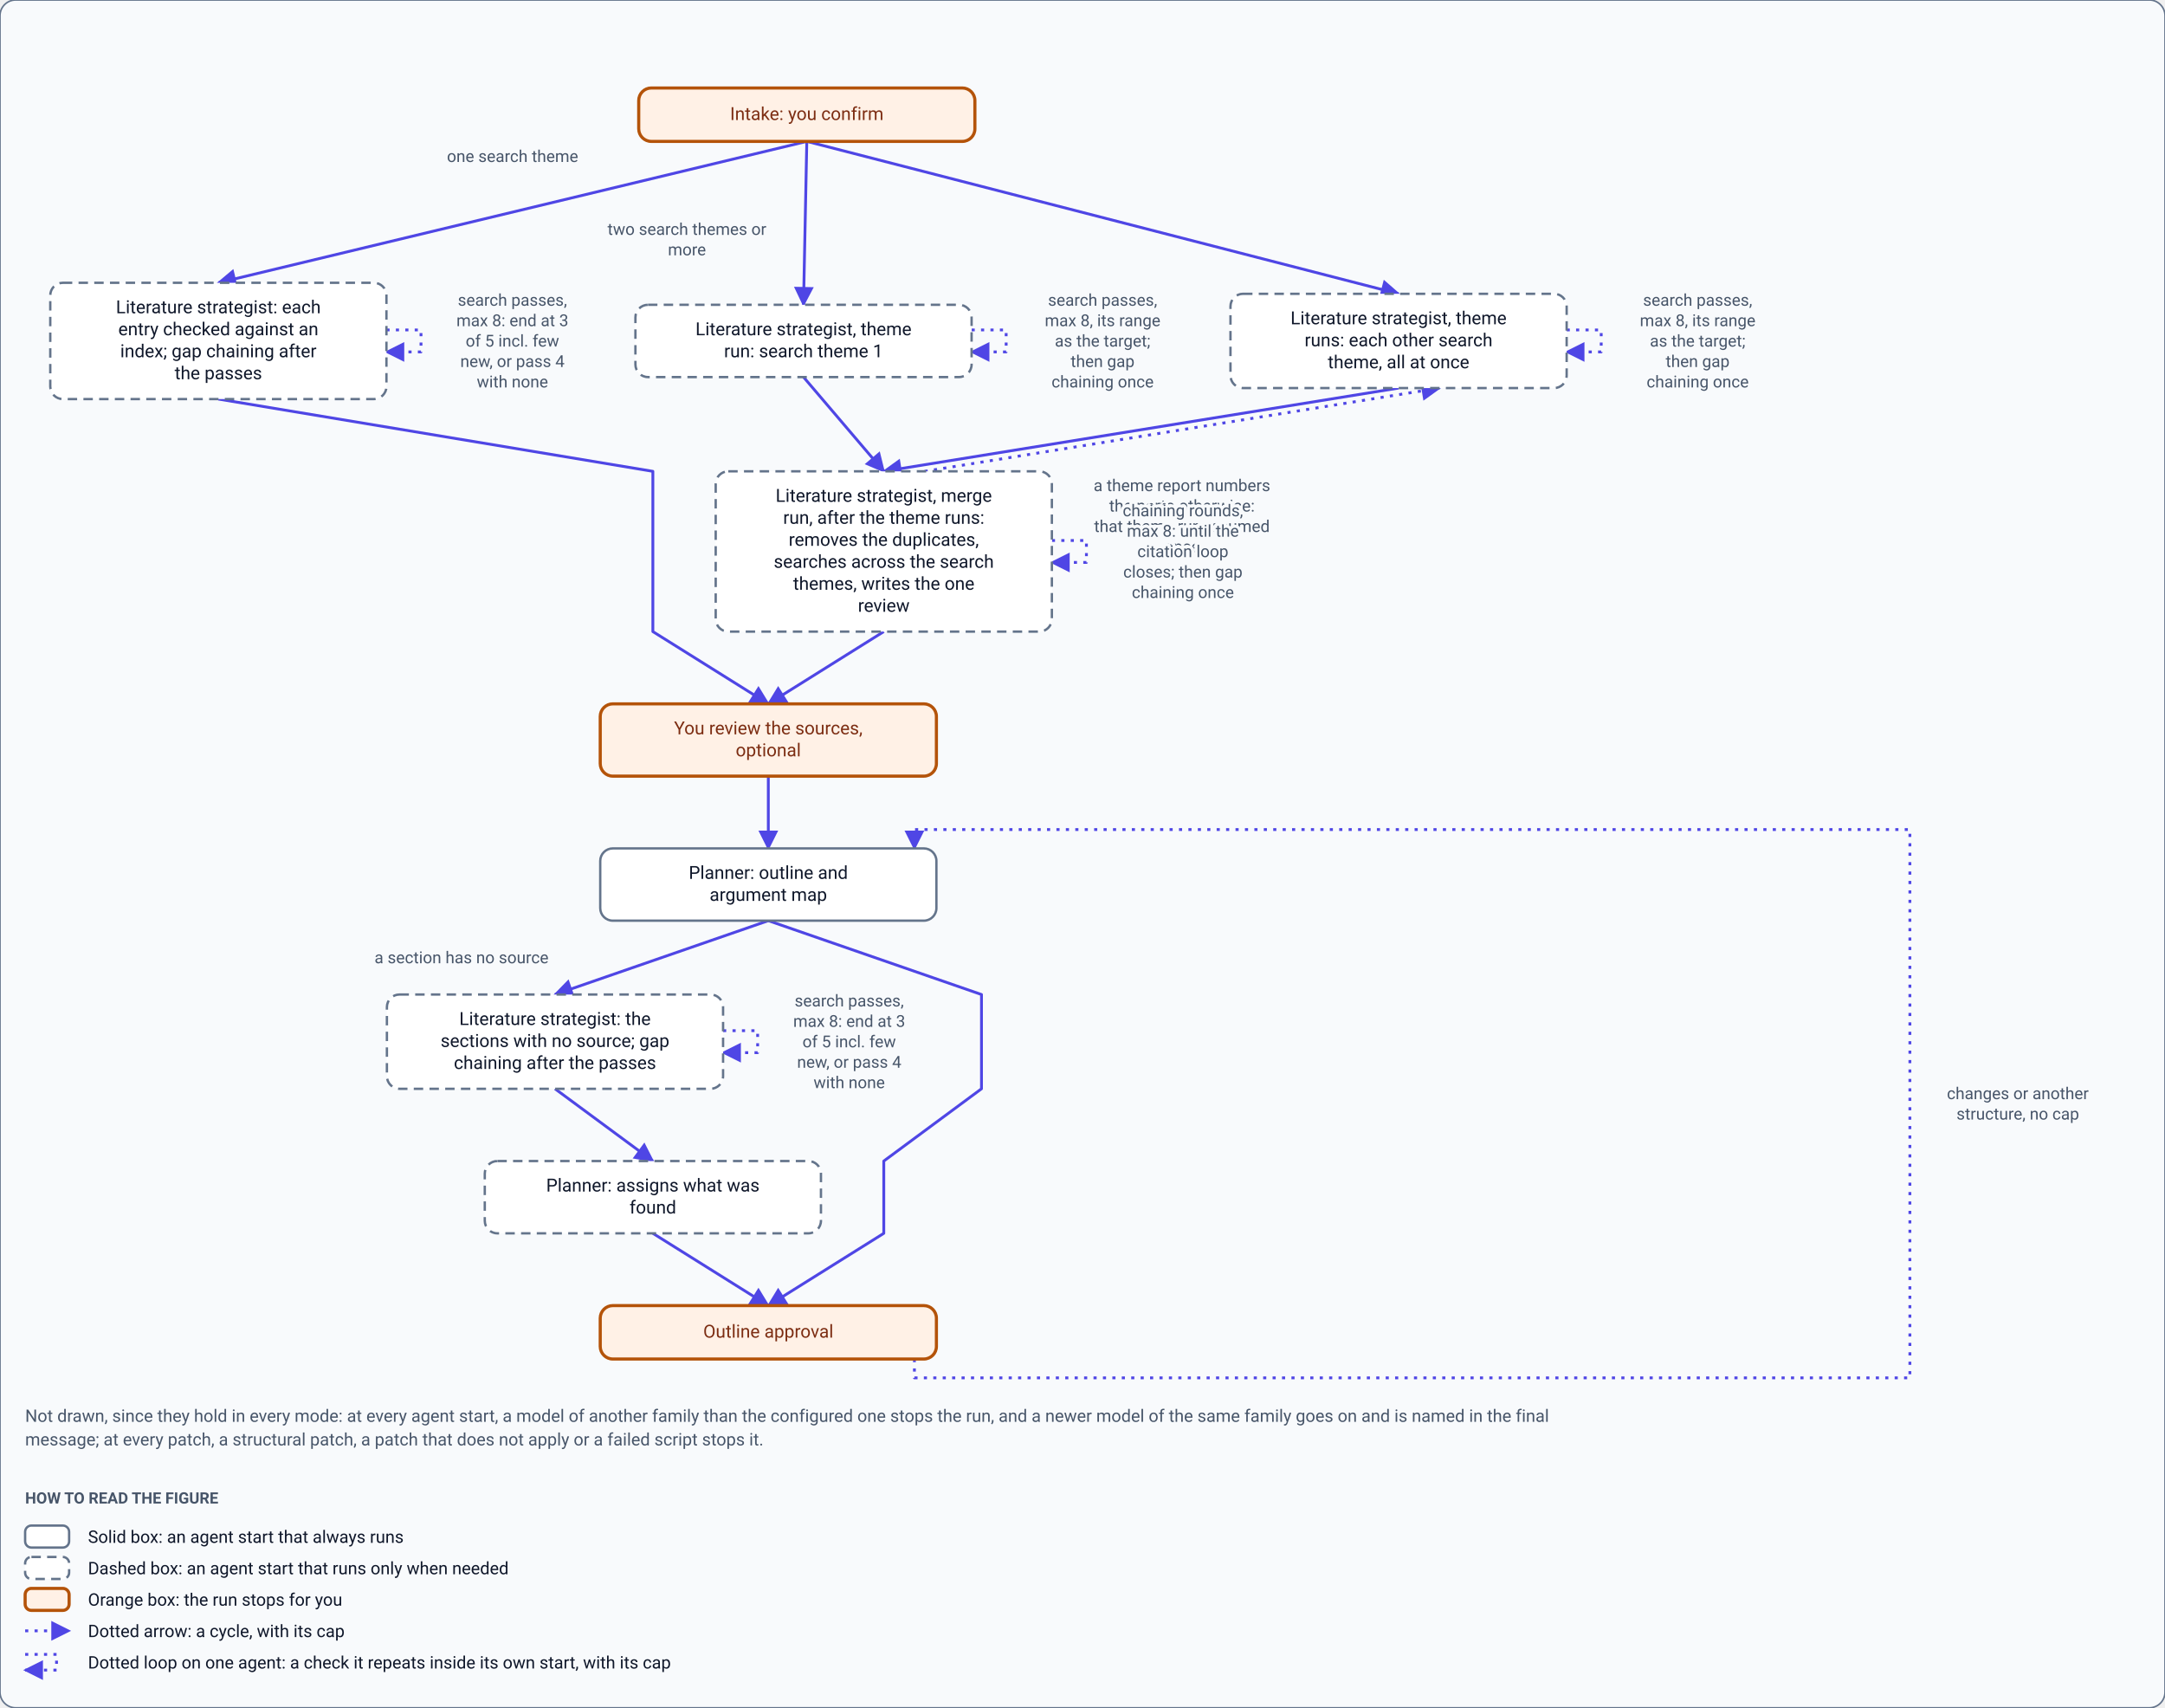
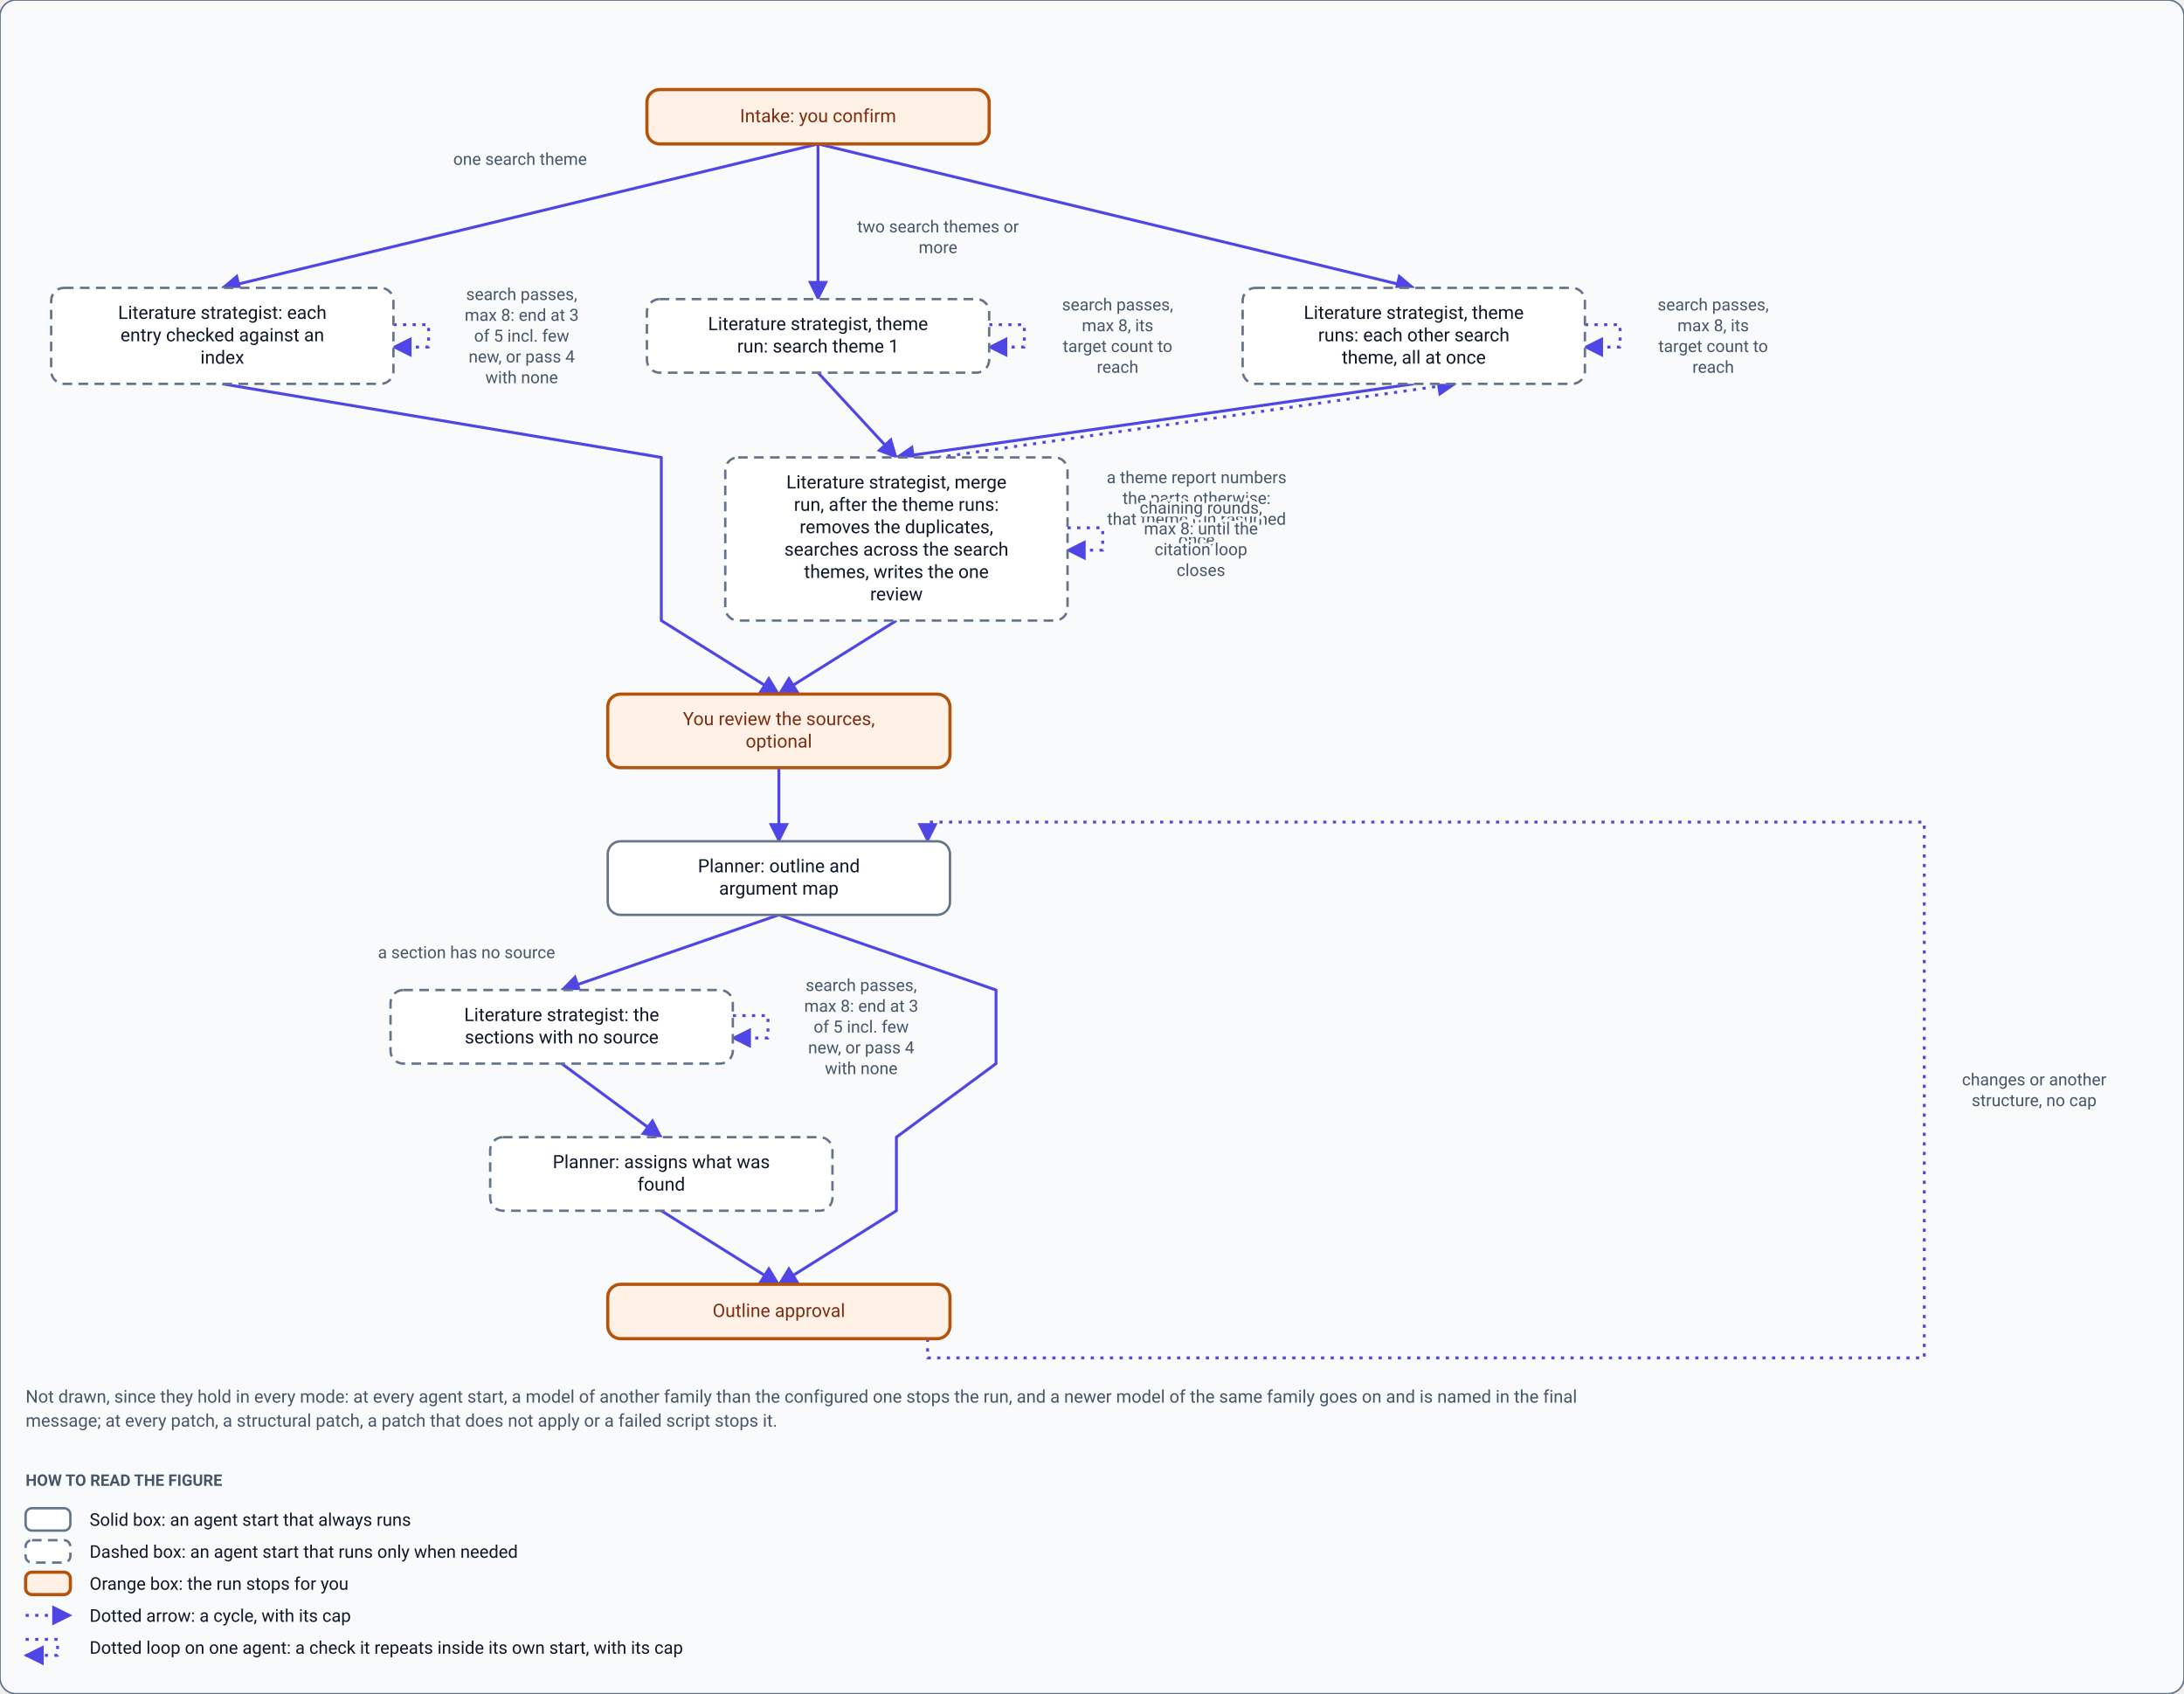
- <svg xmlns="http://www.w3.org/2000/svg" viewBox="0 0 1378.2 1087" width="1378.2" height="1087" role="img" aria-label="The outline-only mode of the paper skill. Boxes: Intake: you confirm (stop); Literature strategist: each entry checked against an index; gap chaining after the passes (agent, only when needed); Literature strategist, theme run: search theme 1 (agent, only when needed); Literature strategist, theme runs: each other search theme, all at once (agent, only when needed); Literature strategist, merge run, after the theme runs: removes the duplicates, searches across the search themes, writes the one review (agent, only when needed); You review the sources, optional (stop); Planner: outline and argument map (agent); Literature strategist: the sections with no source; gap chaining after the passes (agent, only when needed); Planner: assigns what was found (agent, only when needed); Outline approval (stop).">
+ <svg xmlns="http://www.w3.org/2000/svg" viewBox="0 0 1365.6 1059" width="1365.6" height="1059" role="img" aria-label="The outline-only mode of the paper skill. Boxes: Intake: you confirm (stop); Literature strategist: each entry checked against an index (agent, only when needed); Literature strategist, theme run: search theme 1 (agent, only when needed); Literature strategist, theme runs: each other search theme, all at once (agent, only when needed); Literature strategist, merge run, after the theme runs: removes the duplicates, searches across the search themes, writes the one review (agent, only when needed); You review the sources, optional (stop); Planner: outline and argument map (agent); Literature strategist: the sections with no source (agent, only when needed); Planner: assigns what was found (agent, only when needed); Outline approval (stop).">
  <defs>
    <marker id="arrow" viewBox="0 0 10 10" refX="9" refY="5" markerWidth="7" markerHeight="7" orient="auto">
      <path d="M0,0 L10,5 L0,10 z" fill="#4f46e5" />
    </marker>
  </defs>
-   <rect x="0" y="0" width="1378.2" height="1087" rx="10" fill="#f8fafc" stroke="#64748b" />
-   <path d="M513.6,90 L139,180" fill="none" stroke="#4f46e5" stroke-width="1.8" marker-end="url(#arrow)" stroke-linejoin="round" />
-   <path d="M513.6,90 L511.5,194" fill="none" stroke="#4f46e5" stroke-width="1.8" marker-end="url(#arrow)" stroke-linejoin="round" />
-   <path d="M513.6,90 L890.3,187" fill="none" stroke="#4f46e5" stroke-width="1.8" marker-end="url(#arrow)" stroke-linejoin="round" />
-   <path d="M139,254 L415.6,300 L415.6,402 L489.1,448" fill="none" stroke="#4f46e5" stroke-width="1.8" marker-end="url(#arrow)" stroke-linejoin="round" />
-   <path d="M511.5,240 L562.6,300" fill="none" stroke="#4f46e5" stroke-width="1.8" marker-end="url(#arrow)" stroke-linejoin="round" />
-   <path d="M890.3,247 L562.6,300" fill="none" stroke="#4f46e5" stroke-width="1.8" marker-end="url(#arrow)" stroke-linejoin="round" />
-   <path d="M562.6,402 L489.1,448" fill="none" stroke="#4f46e5" stroke-width="1.8" marker-end="url(#arrow)" stroke-linejoin="round" />
-   <path d="M489.1,494 L489.1,540" fill="none" stroke="#4f46e5" stroke-width="1.8" marker-end="url(#arrow)" stroke-linejoin="round" />
-   <path d="M489.1,586 L353.3,633" fill="none" stroke="#4f46e5" stroke-width="1.8" marker-end="url(#arrow)" stroke-linejoin="round" />
-   <path d="M489.1,586 L624.8,633 L624.8,693 L562.6,739 L562.6,785 L489.1,831" fill="none" stroke="#4f46e5" stroke-width="1.8" marker-end="url(#arrow)" stroke-linejoin="round" />
-   <path d="M353.3,693 L415.6,739" fill="none" stroke="#4f46e5" stroke-width="1.8" marker-end="url(#arrow)" stroke-linejoin="round" />
-   <path d="M415.6,785 L489.1,831" fill="none" stroke="#4f46e5" stroke-width="1.8" marker-end="url(#arrow)" stroke-linejoin="round" />
-   <path d="M588.6,300 L916.3,247" fill="none" stroke="#4f46e5" stroke-width="1.8" stroke-dasharray="2 4" marker-end="url(#arrow)" stroke-linejoin="round" />
-   <path d="M582.1,865 L582.1,877 L1215.8,877 L1215.8,528 L582.1,528 L582.1,540" fill="none" stroke="#4f46e5" stroke-width="1.8" stroke-dasharray="2 4" marker-end="url(#arrow)" stroke-linejoin="round" />
-   <path d="M246,210 L268,210 L268,224 L246,224" fill="none" stroke="#4f46e5" stroke-width="1.8" stroke-dasharray="2 4" marker-end="url(#arrow)" stroke-linejoin="round" />
-   <path d="M618.5,210 L640.5,210 L640.5,224 L618.5,224" fill="none" stroke="#4f46e5" stroke-width="1.8" stroke-dasharray="2 4" marker-end="url(#arrow)" stroke-linejoin="round" />
-   <path d="M997.3,210 L1019.3,210 L1019.3,224 L997.3,224" fill="none" stroke="#4f46e5" stroke-width="1.8" stroke-dasharray="2 4" marker-end="url(#arrow)" stroke-linejoin="round" />
-   <path d="M669.6,344 L691.6,344 L691.6,358 L669.6,358" fill="none" stroke="#4f46e5" stroke-width="1.8" stroke-dasharray="2 4" marker-end="url(#arrow)" stroke-linejoin="round" />
-   <path d="M460.3,656 L482.3,656 L482.3,670 L460.3,670" fill="none" stroke="#4f46e5" stroke-width="1.8" stroke-dasharray="2 4" marker-end="url(#arrow)" stroke-linejoin="round" />
-   <rect x="406.6" y="56" width="214" height="34" rx="8" fill="#fff1e6" stroke="#b45309" stroke-width="2" />
-   <text x="513.6" y="76.4" font-family="ui-sans-serif, -apple-system, 'Segoe UI', Roboto, Helvetica, Arial, sans-serif" font-size="11.5" fill="#7c2d12" font-weight="400" text-anchor="middle">Intake: you confirm</text>
-   <rect x="32" y="180" width="214" height="74" rx="8" fill="#ffffff" stroke="#64748b" stroke-width="1.5" stroke-dasharray="6 4" />
+   <rect x="0" y="0" width="1365.6" height="1059" rx="10" fill="#f8fafc" stroke="#64748b" />
+   <path d="M511.5,90 L139,180" fill="none" stroke="#4f46e5" stroke-width="1.8" marker-end="url(#arrow)" stroke-linejoin="round" />
+   <path d="M511.5,90 L511.5,187" fill="none" stroke="#4f46e5" stroke-width="1.8" marker-end="url(#arrow)" stroke-linejoin="round" />
+   <path d="M511.5,90 L884,180" fill="none" stroke="#4f46e5" stroke-width="1.8" marker-end="url(#arrow)" stroke-linejoin="round" />
+   <path d="M139,240 L413.5,286 L413.5,388 L487,434" fill="none" stroke="#4f46e5" stroke-width="1.8" marker-end="url(#arrow)" stroke-linejoin="round" />
+   <path d="M511.5,233 L560.5,286" fill="none" stroke="#4f46e5" stroke-width="1.8" marker-end="url(#arrow)" stroke-linejoin="round" />
+   <path d="M884,240 L560.5,286" fill="none" stroke="#4f46e5" stroke-width="1.8" marker-end="url(#arrow)" stroke-linejoin="round" />
+   <path d="M560.5,388 L487,434" fill="none" stroke="#4f46e5" stroke-width="1.8" marker-end="url(#arrow)" stroke-linejoin="round" />
+   <path d="M487,480 L487,526" fill="none" stroke="#4f46e5" stroke-width="1.8" marker-end="url(#arrow)" stroke-linejoin="round" />
+   <path d="M487,572 L351.2,619" fill="none" stroke="#4f46e5" stroke-width="1.8" marker-end="url(#arrow)" stroke-linejoin="round" />
+   <path d="M487,572 L622.8,619 L622.8,665 L560.5,711 L560.5,757 L487,803" fill="none" stroke="#4f46e5" stroke-width="1.8" marker-end="url(#arrow)" stroke-linejoin="round" />
+   <path d="M351.2,665 L413.5,711" fill="none" stroke="#4f46e5" stroke-width="1.8" marker-end="url(#arrow)" stroke-linejoin="round" />
+   <path d="M413.5,757 L487,803" fill="none" stroke="#4f46e5" stroke-width="1.8" marker-end="url(#arrow)" stroke-linejoin="round" />
+   <path d="M586.5,286 L910,240" fill="none" stroke="#4f46e5" stroke-width="1.8" stroke-dasharray="2 4" marker-end="url(#arrow)" stroke-linejoin="round" />
+   <path d="M580,837 L580,849 L1203.2,849 L1203.2,514 L580,514 L580,526" fill="none" stroke="#4f46e5" stroke-width="1.8" stroke-dasharray="2 4" marker-end="url(#arrow)" stroke-linejoin="round" />
+   <path d="M246,203 L268,203 L268,217 L246,217" fill="none" stroke="#4f46e5" stroke-width="1.8" stroke-dasharray="2 4" marker-end="url(#arrow)" stroke-linejoin="round" />
+   <path d="M618.5,203 L640.5,203 L640.5,217 L618.5,217" fill="none" stroke="#4f46e5" stroke-width="1.8" stroke-dasharray="2 4" marker-end="url(#arrow)" stroke-linejoin="round" />
+   <path d="M991,203 L1013,203 L1013,217 L991,217" fill="none" stroke="#4f46e5" stroke-width="1.8" stroke-dasharray="2 4" marker-end="url(#arrow)" stroke-linejoin="round" />
+   <path d="M667.5,330 L689.5,330 L689.5,344 L667.5,344" fill="none" stroke="#4f46e5" stroke-width="1.8" stroke-dasharray="2 4" marker-end="url(#arrow)" stroke-linejoin="round" />
+   <path d="M458.2,635 L480.2,635 L480.2,649 L458.2,649" fill="none" stroke="#4f46e5" stroke-width="1.8" stroke-dasharray="2 4" marker-end="url(#arrow)" stroke-linejoin="round" />
+   <rect x="404.5" y="56" width="214" height="34" rx="8" fill="#fff1e6" stroke="#b45309" stroke-width="2" />
+   <text x="511.5" y="76.4" font-family="ui-sans-serif, -apple-system, 'Segoe UI', Roboto, Helvetica, Arial, sans-serif" font-size="11.5" fill="#7c2d12" font-weight="400" text-anchor="middle">Intake: you confirm</text>
+   <rect x="32" y="180" width="214" height="60" rx="8" fill="#ffffff" stroke="#64748b" stroke-width="1.5" stroke-dasharray="6 4" />
  <text x="139" y="199.4" font-family="ui-sans-serif, -apple-system, 'Segoe UI', Roboto, Helvetica, Arial, sans-serif" font-size="11.5" fill="#0f172a" font-weight="400" text-anchor="middle">Literature strategist: each</text>
  <text x="139" y="213.4" font-family="ui-sans-serif, -apple-system, 'Segoe UI', Roboto, Helvetica, Arial, sans-serif" font-size="11.5" fill="#0f172a" font-weight="400" text-anchor="middle">entry checked against an</text>
-   <text x="139" y="227.4" font-family="ui-sans-serif, -apple-system, 'Segoe UI', Roboto, Helvetica, Arial, sans-serif" font-size="11.5" fill="#0f172a" font-weight="400" text-anchor="middle">index; gap chaining after</text>
-   <text x="139" y="241.4" font-family="ui-sans-serif, -apple-system, 'Segoe UI', Roboto, Helvetica, Arial, sans-serif" font-size="11.5" fill="#0f172a" font-weight="400" text-anchor="middle">the passes</text>
-   <rect x="404.5" y="194" width="214" height="46" rx="8" fill="#ffffff" stroke="#64748b" stroke-width="1.5" stroke-dasharray="6 4" />
-   <text x="511.5" y="213.4" font-family="ui-sans-serif, -apple-system, 'Segoe UI', Roboto, Helvetica, Arial, sans-serif" font-size="11.5" fill="#0f172a" font-weight="400" text-anchor="middle">Literature strategist, theme</text>
-   <text x="511.5" y="227.4" font-family="ui-sans-serif, -apple-system, 'Segoe UI', Roboto, Helvetica, Arial, sans-serif" font-size="11.5" fill="#0f172a" font-weight="400" text-anchor="middle">run: search theme 1</text>
-   <rect x="783.3" y="187" width="214" height="60" rx="8" fill="#ffffff" stroke="#64748b" stroke-width="1.5" stroke-dasharray="6 4" />
-   <text x="890.3" y="206.4" font-family="ui-sans-serif, -apple-system, 'Segoe UI', Roboto, Helvetica, Arial, sans-serif" font-size="11.5" fill="#0f172a" font-weight="400" text-anchor="middle">Literature strategist, theme</text>
-   <text x="890.3" y="220.4" font-family="ui-sans-serif, -apple-system, 'Segoe UI', Roboto, Helvetica, Arial, sans-serif" font-size="11.5" fill="#0f172a" font-weight="400" text-anchor="middle">runs: each other search</text>
-   <text x="890.3" y="234.4" font-family="ui-sans-serif, -apple-system, 'Segoe UI', Roboto, Helvetica, Arial, sans-serif" font-size="11.5" fill="#0f172a" font-weight="400" text-anchor="middle">theme, all at once</text>
-   <rect x="455.6" y="300" width="214" height="102" rx="8" fill="#ffffff" stroke="#64748b" stroke-width="1.5" stroke-dasharray="6 4" />
-   <text x="562.6" y="319.4" font-family="ui-sans-serif, -apple-system, 'Segoe UI', Roboto, Helvetica, Arial, sans-serif" font-size="11.5" fill="#0f172a" font-weight="400" text-anchor="middle">Literature strategist, merge</text>
-   <text x="562.6" y="333.4" font-family="ui-sans-serif, -apple-system, 'Segoe UI', Roboto, Helvetica, Arial, sans-serif" font-size="11.5" fill="#0f172a" font-weight="400" text-anchor="middle">run, after the theme runs:</text>
-   <text x="562.6" y="347.4" font-family="ui-sans-serif, -apple-system, 'Segoe UI', Roboto, Helvetica, Arial, sans-serif" font-size="11.5" fill="#0f172a" font-weight="400" text-anchor="middle">removes the duplicates,</text>
-   <text x="562.6" y="361.4" font-family="ui-sans-serif, -apple-system, 'Segoe UI', Roboto, Helvetica, Arial, sans-serif" font-size="11.5" fill="#0f172a" font-weight="400" text-anchor="middle">searches across the search</text>
-   <text x="562.6" y="375.4" font-family="ui-sans-serif, -apple-system, 'Segoe UI', Roboto, Helvetica, Arial, sans-serif" font-size="11.5" fill="#0f172a" font-weight="400" text-anchor="middle">themes, writes the one</text>
-   <text x="562.6" y="389.4" font-family="ui-sans-serif, -apple-system, 'Segoe UI', Roboto, Helvetica, Arial, sans-serif" font-size="11.5" fill="#0f172a" font-weight="400" text-anchor="middle">review</text>
-   <rect x="382.1" y="448" width="214" height="46" rx="8" fill="#fff1e6" stroke="#b45309" stroke-width="2" />
-   <text x="489.1" y="467.4" font-family="ui-sans-serif, -apple-system, 'Segoe UI', Roboto, Helvetica, Arial, sans-serif" font-size="11.5" fill="#7c2d12" font-weight="400" text-anchor="middle">You review the sources,</text>
-   <text x="489.1" y="481.4" font-family="ui-sans-serif, -apple-system, 'Segoe UI', Roboto, Helvetica, Arial, sans-serif" font-size="11.5" fill="#7c2d12" font-weight="400" text-anchor="middle">optional</text>
-   <rect x="382.1" y="540" width="214" height="46" rx="8" fill="#ffffff" stroke="#64748b" stroke-width="1.5" />
-   <text x="489.1" y="559.4" font-family="ui-sans-serif, -apple-system, 'Segoe UI', Roboto, Helvetica, Arial, sans-serif" font-size="11.5" fill="#0f172a" font-weight="400" text-anchor="middle">Planner: outline and</text>
-   <text x="489.1" y="573.4" font-family="ui-sans-serif, -apple-system, 'Segoe UI', Roboto, Helvetica, Arial, sans-serif" font-size="11.5" fill="#0f172a" font-weight="400" text-anchor="middle">argument map</text>
-   <rect x="246.3" y="633" width="214" height="60" rx="8" fill="#ffffff" stroke="#64748b" stroke-width="1.5" stroke-dasharray="6 4" />
-   <text x="353.3" y="652.4" font-family="ui-sans-serif, -apple-system, 'Segoe UI', Roboto, Helvetica, Arial, sans-serif" font-size="11.5" fill="#0f172a" font-weight="400" text-anchor="middle">Literature strategist: the</text>
-   <text x="353.3" y="666.4" font-family="ui-sans-serif, -apple-system, 'Segoe UI', Roboto, Helvetica, Arial, sans-serif" font-size="11.5" fill="#0f172a" font-weight="400" text-anchor="middle">sections with no source; gap</text>
-   <text x="353.3" y="680.4" font-family="ui-sans-serif, -apple-system, 'Segoe UI', Roboto, Helvetica, Arial, sans-serif" font-size="11.5" fill="#0f172a" font-weight="400" text-anchor="middle">chaining after the passes</text>
-   <rect x="308.6" y="739" width="214" height="46" rx="8" fill="#ffffff" stroke="#64748b" stroke-width="1.5" stroke-dasharray="6 4" />
-   <text x="415.6" y="758.4" font-family="ui-sans-serif, -apple-system, 'Segoe UI', Roboto, Helvetica, Arial, sans-serif" font-size="11.5" fill="#0f172a" font-weight="400" text-anchor="middle">Planner: assigns what was</text>
-   <text x="415.6" y="772.4" font-family="ui-sans-serif, -apple-system, 'Segoe UI', Roboto, Helvetica, Arial, sans-serif" font-size="11.5" fill="#0f172a" font-weight="400" text-anchor="middle">found</text>
-   <rect x="382.1" y="831" width="214" height="34" rx="8" fill="#fff1e6" stroke="#b45309" stroke-width="2" />
-   <text x="489.1" y="851.4" font-family="ui-sans-serif, -apple-system, 'Segoe UI', Roboto, Helvetica, Arial, sans-serif" font-size="11.5" fill="#7c2d12" font-weight="400" text-anchor="middle">Outline approval</text>
-   <text x="326.3" y="103.1" font-family="ui-sans-serif, -apple-system, 'Segoe UI', Roboto, Helvetica, Arial, sans-serif" font-size="10.5" fill="#475569" font-weight="400" text-anchor="middle" stroke="#f8fafc" stroke-width="4" stroke-linejoin="round" paint-order="stroke">one search theme</text>
-   <text x="437.3" y="149.5" font-family="ui-sans-serif, -apple-system, 'Segoe UI', Roboto, Helvetica, Arial, sans-serif" font-size="10.5" fill="#475569" font-weight="400" text-anchor="middle" stroke="#f8fafc" stroke-width="4" stroke-linejoin="round" paint-order="stroke">two search themes or</text>
-   <text x="437.3" y="162.5" font-family="ui-sans-serif, -apple-system, 'Segoe UI', Roboto, Helvetica, Arial, sans-serif" font-size="10.5" fill="#475569" font-weight="400" text-anchor="middle" stroke="#f8fafc" stroke-width="4" stroke-linejoin="round" paint-order="stroke">more</text>
-   <text x="293.8" y="613.1" font-family="ui-sans-serif, -apple-system, 'Segoe UI', Roboto, Helvetica, Arial, sans-serif" font-size="10.5" fill="#475569" font-weight="400" text-anchor="middle" stroke="#f8fafc" stroke-width="4" stroke-linejoin="round" paint-order="stroke">a section has no source</text>
-   <text x="752.4" y="312.6" font-family="ui-sans-serif, -apple-system, 'Segoe UI', Roboto, Helvetica, Arial, sans-serif" font-size="10.5" fill="#475569" font-weight="400" text-anchor="middle" stroke="#f8fafc" stroke-width="4" stroke-linejoin="round" paint-order="stroke">a theme report numbers</text>
-   <text x="752.4" y="325.6" font-family="ui-sans-serif, -apple-system, 'Segoe UI', Roboto, Helvetica, Arial, sans-serif" font-size="10.5" fill="#475569" font-weight="400" text-anchor="middle" stroke="#f8fafc" stroke-width="4" stroke-linejoin="round" paint-order="stroke">the parts otherwise:</text>
-   <text x="752.4" y="338.6" font-family="ui-sans-serif, -apple-system, 'Segoe UI', Roboto, Helvetica, Arial, sans-serif" font-size="10.5" fill="#475569" font-weight="400" text-anchor="middle" stroke="#f8fafc" stroke-width="4" stroke-linejoin="round" paint-order="stroke">that theme run resumed</text>
-   <text x="752.4" y="351.6" font-family="ui-sans-serif, -apple-system, 'Segoe UI', Roboto, Helvetica, Arial, sans-serif" font-size="10.5" fill="#475569" font-weight="400" text-anchor="middle" stroke="#f8fafc" stroke-width="4" stroke-linejoin="round" paint-order="stroke">once</text>
-   <text x="1284.5" y="699.6" font-family="ui-sans-serif, -apple-system, 'Segoe UI', Roboto, Helvetica, Arial, sans-serif" font-size="10.5" fill="#475569" font-weight="400" text-anchor="middle" stroke="#f8fafc" stroke-width="4" stroke-linejoin="round" paint-order="stroke">changes or another</text>
-   <text x="1284.5" y="712.6" font-family="ui-sans-serif, -apple-system, 'Segoe UI', Roboto, Helvetica, Arial, sans-serif" font-size="10.5" fill="#475569" font-weight="400" text-anchor="middle" stroke="#f8fafc" stroke-width="4" stroke-linejoin="round" paint-order="stroke">structure, no cap</text>
-   <text x="326.2" y="194.6" font-family="ui-sans-serif, -apple-system, 'Segoe UI', Roboto, Helvetica, Arial, sans-serif" font-size="10.5" fill="#475569" font-weight="400" text-anchor="middle" stroke="#f8fafc" stroke-width="4" stroke-linejoin="round" paint-order="stroke">search passes,</text>
-   <text x="326.2" y="207.6" font-family="ui-sans-serif, -apple-system, 'Segoe UI', Roboto, Helvetica, Arial, sans-serif" font-size="10.5" fill="#475569" font-weight="400" text-anchor="middle" stroke="#f8fafc" stroke-width="4" stroke-linejoin="round" paint-order="stroke">max 8: end at 3</text>
-   <text x="326.2" y="220.6" font-family="ui-sans-serif, -apple-system, 'Segoe UI', Roboto, Helvetica, Arial, sans-serif" font-size="10.5" fill="#475569" font-weight="400" text-anchor="middle" stroke="#f8fafc" stroke-width="4" stroke-linejoin="round" paint-order="stroke">of 5 incl. few</text>
-   <text x="326.2" y="233.6" font-family="ui-sans-serif, -apple-system, 'Segoe UI', Roboto, Helvetica, Arial, sans-serif" font-size="10.5" fill="#475569" font-weight="400" text-anchor="middle" stroke="#f8fafc" stroke-width="4" stroke-linejoin="round" paint-order="stroke">new, or pass 4</text>
-   <text x="326.2" y="246.6" font-family="ui-sans-serif, -apple-system, 'Segoe UI', Roboto, Helvetica, Arial, sans-serif" font-size="10.5" fill="#475569" font-weight="400" text-anchor="middle" stroke="#f8fafc" stroke-width="4" stroke-linejoin="round" paint-order="stroke">with none</text>
-   <text x="701.9" y="194.6" font-family="ui-sans-serif, -apple-system, 'Segoe UI', Roboto, Helvetica, Arial, sans-serif" font-size="10.5" fill="#475569" font-weight="400" text-anchor="middle" stroke="#f8fafc" stroke-width="4" stroke-linejoin="round" paint-order="stroke">search passes,</text>
-   <text x="701.9" y="207.6" font-family="ui-sans-serif, -apple-system, 'Segoe UI', Roboto, Helvetica, Arial, sans-serif" font-size="10.5" fill="#475569" font-weight="400" text-anchor="middle" stroke="#f8fafc" stroke-width="4" stroke-linejoin="round" paint-order="stroke">max 8, its range</text>
-   <text x="701.9" y="220.6" font-family="ui-sans-serif, -apple-system, 'Segoe UI', Roboto, Helvetica, Arial, sans-serif" font-size="10.5" fill="#475569" font-weight="400" text-anchor="middle" stroke="#f8fafc" stroke-width="4" stroke-linejoin="round" paint-order="stroke">as the target;</text>
-   <text x="701.9" y="233.6" font-family="ui-sans-serif, -apple-system, 'Segoe UI', Roboto, Helvetica, Arial, sans-serif" font-size="10.5" fill="#475569" font-weight="400" text-anchor="middle" stroke="#f8fafc" stroke-width="4" stroke-linejoin="round" paint-order="stroke">then gap</text>
-   <text x="701.9" y="246.6" font-family="ui-sans-serif, -apple-system, 'Segoe UI', Roboto, Helvetica, Arial, sans-serif" font-size="10.5" fill="#475569" font-weight="400" text-anchor="middle" stroke="#f8fafc" stroke-width="4" stroke-linejoin="round" paint-order="stroke">chaining once</text>
-   <text x="1080.7" y="194.6" font-family="ui-sans-serif, -apple-system, 'Segoe UI', Roboto, Helvetica, Arial, sans-serif" font-size="10.5" fill="#475569" font-weight="400" text-anchor="middle" stroke="#f8fafc" stroke-width="4" stroke-linejoin="round" paint-order="stroke">search passes,</text>
-   <text x="1080.7" y="207.6" font-family="ui-sans-serif, -apple-system, 'Segoe UI', Roboto, Helvetica, Arial, sans-serif" font-size="10.5" fill="#475569" font-weight="400" text-anchor="middle" stroke="#f8fafc" stroke-width="4" stroke-linejoin="round" paint-order="stroke">max 8, its range</text>
-   <text x="1080.7" y="220.6" font-family="ui-sans-serif, -apple-system, 'Segoe UI', Roboto, Helvetica, Arial, sans-serif" font-size="10.5" fill="#475569" font-weight="400" text-anchor="middle" stroke="#f8fafc" stroke-width="4" stroke-linejoin="round" paint-order="stroke">as the target;</text>
-   <text x="1080.7" y="233.6" font-family="ui-sans-serif, -apple-system, 'Segoe UI', Roboto, Helvetica, Arial, sans-serif" font-size="10.5" fill="#475569" font-weight="400" text-anchor="middle" stroke="#f8fafc" stroke-width="4" stroke-linejoin="round" paint-order="stroke">then gap</text>
-   <text x="1080.7" y="246.6" font-family="ui-sans-serif, -apple-system, 'Segoe UI', Roboto, Helvetica, Arial, sans-serif" font-size="10.5" fill="#475569" font-weight="400" text-anchor="middle" stroke="#f8fafc" stroke-width="4" stroke-linejoin="round" paint-order="stroke">chaining once</text>
-   <text x="753" y="328.6" font-family="ui-sans-serif, -apple-system, 'Segoe UI', Roboto, Helvetica, Arial, sans-serif" font-size="10.5" fill="#475569" font-weight="400" text-anchor="middle" stroke="#f8fafc" stroke-width="4" stroke-linejoin="round" paint-order="stroke">chaining rounds,</text>
-   <text x="753" y="341.6" font-family="ui-sans-serif, -apple-system, 'Segoe UI', Roboto, Helvetica, Arial, sans-serif" font-size="10.5" fill="#475569" font-weight="400" text-anchor="middle" stroke="#f8fafc" stroke-width="4" stroke-linejoin="round" paint-order="stroke">max 8: until the</text>
-   <text x="753" y="354.6" font-family="ui-sans-serif, -apple-system, 'Segoe UI', Roboto, Helvetica, Arial, sans-serif" font-size="10.5" fill="#475569" font-weight="400" text-anchor="middle" stroke="#f8fafc" stroke-width="4" stroke-linejoin="round" paint-order="stroke">citation loop</text>
-   <text x="753" y="367.6" font-family="ui-sans-serif, -apple-system, 'Segoe UI', Roboto, Helvetica, Arial, sans-serif" font-size="10.5" fill="#475569" font-weight="400" text-anchor="middle" stroke="#f8fafc" stroke-width="4" stroke-linejoin="round" paint-order="stroke">closes; then gap</text>
-   <text x="753" y="380.6" font-family="ui-sans-serif, -apple-system, 'Segoe UI', Roboto, Helvetica, Arial, sans-serif" font-size="10.5" fill="#475569" font-weight="400" text-anchor="middle" stroke="#f8fafc" stroke-width="4" stroke-linejoin="round" paint-order="stroke">chaining once</text>
-   <text x="540.6" y="640.6" font-family="ui-sans-serif, -apple-system, 'Segoe UI', Roboto, Helvetica, Arial, sans-serif" font-size="10.5" fill="#475569" font-weight="400" text-anchor="middle" stroke="#f8fafc" stroke-width="4" stroke-linejoin="round" paint-order="stroke">search passes,</text>
-   <text x="540.6" y="653.6" font-family="ui-sans-serif, -apple-system, 'Segoe UI', Roboto, Helvetica, Arial, sans-serif" font-size="10.5" fill="#475569" font-weight="400" text-anchor="middle" stroke="#f8fafc" stroke-width="4" stroke-linejoin="round" paint-order="stroke">max 8: end at 3</text>
-   <text x="540.6" y="666.6" font-family="ui-sans-serif, -apple-system, 'Segoe UI', Roboto, Helvetica, Arial, sans-serif" font-size="10.5" fill="#475569" font-weight="400" text-anchor="middle" stroke="#f8fafc" stroke-width="4" stroke-linejoin="round" paint-order="stroke">of 5 incl. few</text>
-   <text x="540.6" y="679.6" font-family="ui-sans-serif, -apple-system, 'Segoe UI', Roboto, Helvetica, Arial, sans-serif" font-size="10.5" fill="#475569" font-weight="400" text-anchor="middle" stroke="#f8fafc" stroke-width="4" stroke-linejoin="round" paint-order="stroke">new, or pass 4</text>
-   <text x="540.6" y="692.6" font-family="ui-sans-serif, -apple-system, 'Segoe UI', Roboto, Helvetica, Arial, sans-serif" font-size="10.5" fill="#475569" font-weight="400" text-anchor="middle" stroke="#f8fafc" stroke-width="4" stroke-linejoin="round" paint-order="stroke">with none</text>
-   <text x="16" y="905" font-family="ui-sans-serif, -apple-system, 'Segoe UI', Roboto, Helvetica, Arial, sans-serif" font-size="11" fill="#475569" font-weight="400" text-anchor="start">Not drawn, since they hold in every mode: at every agent start, a model of another family than the configured one stops the run, and a newer model of the same family goes on and is named in the final</text>
-   <text x="16" y="920" font-family="ui-sans-serif, -apple-system, 'Segoe UI', Roboto, Helvetica, Arial, sans-serif" font-size="11" fill="#475569" font-weight="400" text-anchor="start">message; at every patch, a structural patch, a patch that does not apply or a failed script stops it.</text>
-   <text x="16" y="957" font-family="ui-sans-serif, -apple-system, 'Segoe UI', Roboto, Helvetica, Arial, sans-serif" font-size="10" fill="#475569" font-weight="700" text-anchor="start">HOW TO READ THE FIGURE</text>
-   <rect x="16" y="971" width="28" height="14" rx="4" fill="#ffffff" stroke="#64748b" stroke-width="1.5" />
-   <text x="56" y="982" font-family="ui-sans-serif, -apple-system, 'Segoe UI', Roboto, Helvetica, Arial, sans-serif" font-size="11" fill="#0f172a" font-weight="400" text-anchor="start">Solid box: an agent start that always runs</text>
-   <rect x="16" y="991" width="28" height="14" rx="4" fill="#ffffff" stroke="#64748b" stroke-width="1.5" stroke-dasharray="6 4" />
-   <text x="56" y="1002" font-family="ui-sans-serif, -apple-system, 'Segoe UI', Roboto, Helvetica, Arial, sans-serif" font-size="11" fill="#0f172a" font-weight="400" text-anchor="start">Dashed box: an agent start that runs only when needed</text>
-   <rect x="16" y="1011" width="28" height="14" rx="4" fill="#fff1e6" stroke="#b45309" stroke-width="2" />
-   <text x="56" y="1022" font-family="ui-sans-serif, -apple-system, 'Segoe UI', Roboto, Helvetica, Arial, sans-serif" font-size="11" fill="#0f172a" font-weight="400" text-anchor="start">Orange box: the run stops for you</text>
-   <path d="M16,1038 L44,1038" fill="none" stroke="#4f46e5" stroke-width="1.8" stroke-dasharray="2 4" marker-end="url(#arrow)" stroke-linejoin="round" />
-   <text x="56" y="1042" font-family="ui-sans-serif, -apple-system, 'Segoe UI', Roboto, Helvetica, Arial, sans-serif" font-size="11" fill="#0f172a" font-weight="400" text-anchor="start">Dotted arrow: a cycle, with its cap</text>
-   <path d="M16,1053 L36,1053 L36,1063 L16,1063" fill="none" stroke="#4f46e5" stroke-width="1.8" stroke-dasharray="2 4" marker-end="url(#arrow)" stroke-linejoin="round" />
-   <text x="56" y="1062" font-family="ui-sans-serif, -apple-system, 'Segoe UI', Roboto, Helvetica, Arial, sans-serif" font-size="11" fill="#0f172a" font-weight="400" text-anchor="start">Dotted loop on one agent: a check it repeats inside its own start, with its cap</text>
+   <text x="139" y="227.4" font-family="ui-sans-serif, -apple-system, 'Segoe UI', Roboto, Helvetica, Arial, sans-serif" font-size="11.5" fill="#0f172a" font-weight="400" text-anchor="middle">index</text>
+   <rect x="404.5" y="187" width="214" height="46" rx="8" fill="#ffffff" stroke="#64748b" stroke-width="1.5" stroke-dasharray="6 4" />
+   <text x="511.5" y="206.4" font-family="ui-sans-serif, -apple-system, 'Segoe UI', Roboto, Helvetica, Arial, sans-serif" font-size="11.5" fill="#0f172a" font-weight="400" text-anchor="middle">Literature strategist, theme</text>
+   <text x="511.5" y="220.4" font-family="ui-sans-serif, -apple-system, 'Segoe UI', Roboto, Helvetica, Arial, sans-serif" font-size="11.5" fill="#0f172a" font-weight="400" text-anchor="middle">run: search theme 1</text>
+   <rect x="777" y="180" width="214" height="60" rx="8" fill="#ffffff" stroke="#64748b" stroke-width="1.5" stroke-dasharray="6 4" />
+   <text x="884" y="199.4" font-family="ui-sans-serif, -apple-system, 'Segoe UI', Roboto, Helvetica, Arial, sans-serif" font-size="11.5" fill="#0f172a" font-weight="400" text-anchor="middle">Literature strategist, theme</text>
+   <text x="884" y="213.4" font-family="ui-sans-serif, -apple-system, 'Segoe UI', Roboto, Helvetica, Arial, sans-serif" font-size="11.5" fill="#0f172a" font-weight="400" text-anchor="middle">runs: each other search</text>
+   <text x="884" y="227.4" font-family="ui-sans-serif, -apple-system, 'Segoe UI', Roboto, Helvetica, Arial, sans-serif" font-size="11.5" fill="#0f172a" font-weight="400" text-anchor="middle">theme, all at once</text>
+   <rect x="453.5" y="286" width="214" height="102" rx="8" fill="#ffffff" stroke="#64748b" stroke-width="1.5" stroke-dasharray="6 4" />
+   <text x="560.5" y="305.4" font-family="ui-sans-serif, -apple-system, 'Segoe UI', Roboto, Helvetica, Arial, sans-serif" font-size="11.5" fill="#0f172a" font-weight="400" text-anchor="middle">Literature strategist, merge</text>
+   <text x="560.5" y="319.4" font-family="ui-sans-serif, -apple-system, 'Segoe UI', Roboto, Helvetica, Arial, sans-serif" font-size="11.5" fill="#0f172a" font-weight="400" text-anchor="middle">run, after the theme runs:</text>
+   <text x="560.5" y="333.4" font-family="ui-sans-serif, -apple-system, 'Segoe UI', Roboto, Helvetica, Arial, sans-serif" font-size="11.5" fill="#0f172a" font-weight="400" text-anchor="middle">removes the duplicates,</text>
+   <text x="560.5" y="347.4" font-family="ui-sans-serif, -apple-system, 'Segoe UI', Roboto, Helvetica, Arial, sans-serif" font-size="11.5" fill="#0f172a" font-weight="400" text-anchor="middle">searches across the search</text>
+   <text x="560.5" y="361.4" font-family="ui-sans-serif, -apple-system, 'Segoe UI', Roboto, Helvetica, Arial, sans-serif" font-size="11.5" fill="#0f172a" font-weight="400" text-anchor="middle">themes, writes the one</text>
+   <text x="560.5" y="375.4" font-family="ui-sans-serif, -apple-system, 'Segoe UI', Roboto, Helvetica, Arial, sans-serif" font-size="11.5" fill="#0f172a" font-weight="400" text-anchor="middle">review</text>
+   <rect x="380" y="434" width="214" height="46" rx="8" fill="#fff1e6" stroke="#b45309" stroke-width="2" />
+   <text x="487" y="453.4" font-family="ui-sans-serif, -apple-system, 'Segoe UI', Roboto, Helvetica, Arial, sans-serif" font-size="11.5" fill="#7c2d12" font-weight="400" text-anchor="middle">You review the sources,</text>
+   <text x="487" y="467.4" font-family="ui-sans-serif, -apple-system, 'Segoe UI', Roboto, Helvetica, Arial, sans-serif" font-size="11.5" fill="#7c2d12" font-weight="400" text-anchor="middle">optional</text>
+   <rect x="380" y="526" width="214" height="46" rx="8" fill="#ffffff" stroke="#64748b" stroke-width="1.5" />
+   <text x="487" y="545.4" font-family="ui-sans-serif, -apple-system, 'Segoe UI', Roboto, Helvetica, Arial, sans-serif" font-size="11.5" fill="#0f172a" font-weight="400" text-anchor="middle">Planner: outline and</text>
+   <text x="487" y="559.4" font-family="ui-sans-serif, -apple-system, 'Segoe UI', Roboto, Helvetica, Arial, sans-serif" font-size="11.5" fill="#0f172a" font-weight="400" text-anchor="middle">argument map</text>
+   <rect x="244.2" y="619" width="214" height="46" rx="8" fill="#ffffff" stroke="#64748b" stroke-width="1.5" stroke-dasharray="6 4" />
+   <text x="351.2" y="638.4" font-family="ui-sans-serif, -apple-system, 'Segoe UI', Roboto, Helvetica, Arial, sans-serif" font-size="11.5" fill="#0f172a" font-weight="400" text-anchor="middle">Literature strategist: the</text>
+   <text x="351.2" y="652.4" font-family="ui-sans-serif, -apple-system, 'Segoe UI', Roboto, Helvetica, Arial, sans-serif" font-size="11.5" fill="#0f172a" font-weight="400" text-anchor="middle">sections with no source</text>
+   <rect x="306.5" y="711" width="214" height="46" rx="8" fill="#ffffff" stroke="#64748b" stroke-width="1.5" stroke-dasharray="6 4" />
+   <text x="413.5" y="730.4" font-family="ui-sans-serif, -apple-system, 'Segoe UI', Roboto, Helvetica, Arial, sans-serif" font-size="11.5" fill="#0f172a" font-weight="400" text-anchor="middle">Planner: assigns what was</text>
+   <text x="413.5" y="744.4" font-family="ui-sans-serif, -apple-system, 'Segoe UI', Roboto, Helvetica, Arial, sans-serif" font-size="11.5" fill="#0f172a" font-weight="400" text-anchor="middle">found</text>
+   <rect x="380" y="803" width="214" height="34" rx="8" fill="#fff1e6" stroke="#b45309" stroke-width="2" />
+   <text x="487" y="823.4" font-family="ui-sans-serif, -apple-system, 'Segoe UI', Roboto, Helvetica, Arial, sans-serif" font-size="11.5" fill="#7c2d12" font-weight="400" text-anchor="middle">Outline approval</text>
+   <text x="325.2" y="103.1" font-family="ui-sans-serif, -apple-system, 'Segoe UI', Roboto, Helvetica, Arial, sans-serif" font-size="10.5" fill="#475569" font-weight="400" text-anchor="middle" stroke="#f8fafc" stroke-width="4" stroke-linejoin="round" paint-order="stroke">one search theme</text>
+   <text x="586.5" y="145.3" font-family="ui-sans-serif, -apple-system, 'Segoe UI', Roboto, Helvetica, Arial, sans-serif" font-size="10.5" fill="#475569" font-weight="400" text-anchor="middle" stroke="#f8fafc" stroke-width="4" stroke-linejoin="round" paint-order="stroke">two search themes or</text>
+   <text x="586.5" y="158.3" font-family="ui-sans-serif, -apple-system, 'Segoe UI', Roboto, Helvetica, Arial, sans-serif" font-size="10.5" fill="#475569" font-weight="400" text-anchor="middle" stroke="#f8fafc" stroke-width="4" stroke-linejoin="round" paint-order="stroke">more</text>
+   <text x="291.7" y="599.1" font-family="ui-sans-serif, -apple-system, 'Segoe UI', Roboto, Helvetica, Arial, sans-serif" font-size="10.5" fill="#475569" font-weight="400" text-anchor="middle" stroke="#f8fafc" stroke-width="4" stroke-linejoin="round" paint-order="stroke">a section has no source</text>
+   <text x="748.2" y="302.1" font-family="ui-sans-serif, -apple-system, 'Segoe UI', Roboto, Helvetica, Arial, sans-serif" font-size="10.5" fill="#475569" font-weight="400" text-anchor="middle" stroke="#f8fafc" stroke-width="4" stroke-linejoin="round" paint-order="stroke">a theme report numbers</text>
+   <text x="748.2" y="315.1" font-family="ui-sans-serif, -apple-system, 'Segoe UI', Roboto, Helvetica, Arial, sans-serif" font-size="10.5" fill="#475569" font-weight="400" text-anchor="middle" stroke="#f8fafc" stroke-width="4" stroke-linejoin="round" paint-order="stroke">the parts otherwise:</text>
+   <text x="748.2" y="328.1" font-family="ui-sans-serif, -apple-system, 'Segoe UI', Roboto, Helvetica, Arial, sans-serif" font-size="10.5" fill="#475569" font-weight="400" text-anchor="middle" stroke="#f8fafc" stroke-width="4" stroke-linejoin="round" paint-order="stroke">that theme run resumed</text>
+   <text x="748.2" y="341.1" font-family="ui-sans-serif, -apple-system, 'Segoe UI', Roboto, Helvetica, Arial, sans-serif" font-size="10.5" fill="#475569" font-weight="400" text-anchor="middle" stroke="#f8fafc" stroke-width="4" stroke-linejoin="round" paint-order="stroke">once</text>
+   <text x="1271.9" y="678.6" font-family="ui-sans-serif, -apple-system, 'Segoe UI', Roboto, Helvetica, Arial, sans-serif" font-size="10.5" fill="#475569" font-weight="400" text-anchor="middle" stroke="#f8fafc" stroke-width="4" stroke-linejoin="round" paint-order="stroke">changes or another</text>
+   <text x="1271.9" y="691.6" font-family="ui-sans-serif, -apple-system, 'Segoe UI', Roboto, Helvetica, Arial, sans-serif" font-size="10.5" fill="#475569" font-weight="400" text-anchor="middle" stroke="#f8fafc" stroke-width="4" stroke-linejoin="round" paint-order="stroke">structure, no cap</text>
+   <text x="326.2" y="187.6" font-family="ui-sans-serif, -apple-system, 'Segoe UI', Roboto, Helvetica, Arial, sans-serif" font-size="10.5" fill="#475569" font-weight="400" text-anchor="middle" stroke="#f8fafc" stroke-width="4" stroke-linejoin="round" paint-order="stroke">search passes,</text>
+   <text x="326.2" y="200.6" font-family="ui-sans-serif, -apple-system, 'Segoe UI', Roboto, Helvetica, Arial, sans-serif" font-size="10.5" fill="#475569" font-weight="400" text-anchor="middle" stroke="#f8fafc" stroke-width="4" stroke-linejoin="round" paint-order="stroke">max 8: end at 3</text>
+   <text x="326.2" y="213.6" font-family="ui-sans-serif, -apple-system, 'Segoe UI', Roboto, Helvetica, Arial, sans-serif" font-size="10.5" fill="#475569" font-weight="400" text-anchor="middle" stroke="#f8fafc" stroke-width="4" stroke-linejoin="round" paint-order="stroke">of 5 incl. few</text>
+   <text x="326.2" y="226.6" font-family="ui-sans-serif, -apple-system, 'Segoe UI', Roboto, Helvetica, Arial, sans-serif" font-size="10.5" fill="#475569" font-weight="400" text-anchor="middle" stroke="#f8fafc" stroke-width="4" stroke-linejoin="round" paint-order="stroke">new, or pass 4</text>
+   <text x="326.2" y="239.6" font-family="ui-sans-serif, -apple-system, 'Segoe UI', Roboto, Helvetica, Arial, sans-serif" font-size="10.5" fill="#475569" font-weight="400" text-anchor="middle" stroke="#f8fafc" stroke-width="4" stroke-linejoin="round" paint-order="stroke">with none</text>
+   <text x="698.8" y="194.1" font-family="ui-sans-serif, -apple-system, 'Segoe UI', Roboto, Helvetica, Arial, sans-serif" font-size="10.5" fill="#475569" font-weight="400" text-anchor="middle" stroke="#f8fafc" stroke-width="4" stroke-linejoin="round" paint-order="stroke">search passes,</text>
+   <text x="698.8" y="207.1" font-family="ui-sans-serif, -apple-system, 'Segoe UI', Roboto, Helvetica, Arial, sans-serif" font-size="10.5" fill="#475569" font-weight="400" text-anchor="middle" stroke="#f8fafc" stroke-width="4" stroke-linejoin="round" paint-order="stroke">max 8, its</text>
+   <text x="698.8" y="220.1" font-family="ui-sans-serif, -apple-system, 'Segoe UI', Roboto, Helvetica, Arial, sans-serif" font-size="10.5" fill="#475569" font-weight="400" text-anchor="middle" stroke="#f8fafc" stroke-width="4" stroke-linejoin="round" paint-order="stroke">target count to</text>
+   <text x="698.8" y="233.1" font-family="ui-sans-serif, -apple-system, 'Segoe UI', Roboto, Helvetica, Arial, sans-serif" font-size="10.5" fill="#475569" font-weight="400" text-anchor="middle" stroke="#f8fafc" stroke-width="4" stroke-linejoin="round" paint-order="stroke">reach</text>
+   <text x="1071.2" y="194.1" font-family="ui-sans-serif, -apple-system, 'Segoe UI', Roboto, Helvetica, Arial, sans-serif" font-size="10.5" fill="#475569" font-weight="400" text-anchor="middle" stroke="#f8fafc" stroke-width="4" stroke-linejoin="round" paint-order="stroke">search passes,</text>
+   <text x="1071.2" y="207.1" font-family="ui-sans-serif, -apple-system, 'Segoe UI', Roboto, Helvetica, Arial, sans-serif" font-size="10.5" fill="#475569" font-weight="400" text-anchor="middle" stroke="#f8fafc" stroke-width="4" stroke-linejoin="round" paint-order="stroke">max 8, its</text>
+   <text x="1071.2" y="220.1" font-family="ui-sans-serif, -apple-system, 'Segoe UI', Roboto, Helvetica, Arial, sans-serif" font-size="10.5" fill="#475569" font-weight="400" text-anchor="middle" stroke="#f8fafc" stroke-width="4" stroke-linejoin="round" paint-order="stroke">target count to</text>
+   <text x="1071.2" y="233.1" font-family="ui-sans-serif, -apple-system, 'Segoe UI', Roboto, Helvetica, Arial, sans-serif" font-size="10.5" fill="#475569" font-weight="400" text-anchor="middle" stroke="#f8fafc" stroke-width="4" stroke-linejoin="round" paint-order="stroke">reach</text>
+   <text x="750.9" y="321.1" font-family="ui-sans-serif, -apple-system, 'Segoe UI', Roboto, Helvetica, Arial, sans-serif" font-size="10.5" fill="#475569" font-weight="400" text-anchor="middle" stroke="#f8fafc" stroke-width="4" stroke-linejoin="round" paint-order="stroke">chaining rounds,</text>
+   <text x="750.9" y="334.1" font-family="ui-sans-serif, -apple-system, 'Segoe UI', Roboto, Helvetica, Arial, sans-serif" font-size="10.5" fill="#475569" font-weight="400" text-anchor="middle" stroke="#f8fafc" stroke-width="4" stroke-linejoin="round" paint-order="stroke">max 8: until the</text>
+   <text x="750.9" y="347.1" font-family="ui-sans-serif, -apple-system, 'Segoe UI', Roboto, Helvetica, Arial, sans-serif" font-size="10.5" fill="#475569" font-weight="400" text-anchor="middle" stroke="#f8fafc" stroke-width="4" stroke-linejoin="round" paint-order="stroke">citation loop</text>
+   <text x="750.9" y="360.1" font-family="ui-sans-serif, -apple-system, 'Segoe UI', Roboto, Helvetica, Arial, sans-serif" font-size="10.5" fill="#475569" font-weight="400" text-anchor="middle" stroke="#f8fafc" stroke-width="4" stroke-linejoin="round" paint-order="stroke">closes</text>
+   <text x="538.5" y="619.6" font-family="ui-sans-serif, -apple-system, 'Segoe UI', Roboto, Helvetica, Arial, sans-serif" font-size="10.5" fill="#475569" font-weight="400" text-anchor="middle" stroke="#f8fafc" stroke-width="4" stroke-linejoin="round" paint-order="stroke">search passes,</text>
+   <text x="538.5" y="632.6" font-family="ui-sans-serif, -apple-system, 'Segoe UI', Roboto, Helvetica, Arial, sans-serif" font-size="10.5" fill="#475569" font-weight="400" text-anchor="middle" stroke="#f8fafc" stroke-width="4" stroke-linejoin="round" paint-order="stroke">max 8: end at 3</text>
+   <text x="538.5" y="645.6" font-family="ui-sans-serif, -apple-system, 'Segoe UI', Roboto, Helvetica, Arial, sans-serif" font-size="10.5" fill="#475569" font-weight="400" text-anchor="middle" stroke="#f8fafc" stroke-width="4" stroke-linejoin="round" paint-order="stroke">of 5 incl. few</text>
+   <text x="538.5" y="658.6" font-family="ui-sans-serif, -apple-system, 'Segoe UI', Roboto, Helvetica, Arial, sans-serif" font-size="10.5" fill="#475569" font-weight="400" text-anchor="middle" stroke="#f8fafc" stroke-width="4" stroke-linejoin="round" paint-order="stroke">new, or pass 4</text>
+   <text x="538.5" y="671.6" font-family="ui-sans-serif, -apple-system, 'Segoe UI', Roboto, Helvetica, Arial, sans-serif" font-size="10.5" fill="#475569" font-weight="400" text-anchor="middle" stroke="#f8fafc" stroke-width="4" stroke-linejoin="round" paint-order="stroke">with none</text>
+   <text x="16" y="877" font-family="ui-sans-serif, -apple-system, 'Segoe UI', Roboto, Helvetica, Arial, sans-serif" font-size="11" fill="#475569" font-weight="400" text-anchor="start">Not drawn, since they hold in every mode: at every agent start, a model of another family than the configured one stops the run, and a newer model of the same family goes on and is named in the final</text>
+   <text x="16" y="892" font-family="ui-sans-serif, -apple-system, 'Segoe UI', Roboto, Helvetica, Arial, sans-serif" font-size="11" fill="#475569" font-weight="400" text-anchor="start">message; at every patch, a structural patch, a patch that does not apply or a failed script stops it.</text>
+   <text x="16" y="929" font-family="ui-sans-serif, -apple-system, 'Segoe UI', Roboto, Helvetica, Arial, sans-serif" font-size="10" fill="#475569" font-weight="700" text-anchor="start">HOW TO READ THE FIGURE</text>
+   <rect x="16" y="943" width="28" height="14" rx="4" fill="#ffffff" stroke="#64748b" stroke-width="1.5" />
+   <text x="56" y="954" font-family="ui-sans-serif, -apple-system, 'Segoe UI', Roboto, Helvetica, Arial, sans-serif" font-size="11" fill="#0f172a" font-weight="400" text-anchor="start">Solid box: an agent start that always runs</text>
+   <rect x="16" y="963" width="28" height="14" rx="4" fill="#ffffff" stroke="#64748b" stroke-width="1.5" stroke-dasharray="6 4" />
+   <text x="56" y="974" font-family="ui-sans-serif, -apple-system, 'Segoe UI', Roboto, Helvetica, Arial, sans-serif" font-size="11" fill="#0f172a" font-weight="400" text-anchor="start">Dashed box: an agent start that runs only when needed</text>
+   <rect x="16" y="983" width="28" height="14" rx="4" fill="#fff1e6" stroke="#b45309" stroke-width="2" />
+   <text x="56" y="994" font-family="ui-sans-serif, -apple-system, 'Segoe UI', Roboto, Helvetica, Arial, sans-serif" font-size="11" fill="#0f172a" font-weight="400" text-anchor="start">Orange box: the run stops for you</text>
+   <path d="M16,1010 L44,1010" fill="none" stroke="#4f46e5" stroke-width="1.8" stroke-dasharray="2 4" marker-end="url(#arrow)" stroke-linejoin="round" />
+   <text x="56" y="1014" font-family="ui-sans-serif, -apple-system, 'Segoe UI', Roboto, Helvetica, Arial, sans-serif" font-size="11" fill="#0f172a" font-weight="400" text-anchor="start">Dotted arrow: a cycle, with its cap</text>
+   <path d="M16,1025 L36,1025 L36,1035 L16,1035" fill="none" stroke="#4f46e5" stroke-width="1.8" stroke-dasharray="2 4" marker-end="url(#arrow)" stroke-linejoin="round" />
+   <text x="56" y="1034" font-family="ui-sans-serif, -apple-system, 'Segoe UI', Roboto, Helvetica, Arial, sans-serif" font-size="11" fill="#0f172a" font-weight="400" text-anchor="start">Dotted loop on one agent: a check it repeats inside its own start, with its cap</text>
</svg>
